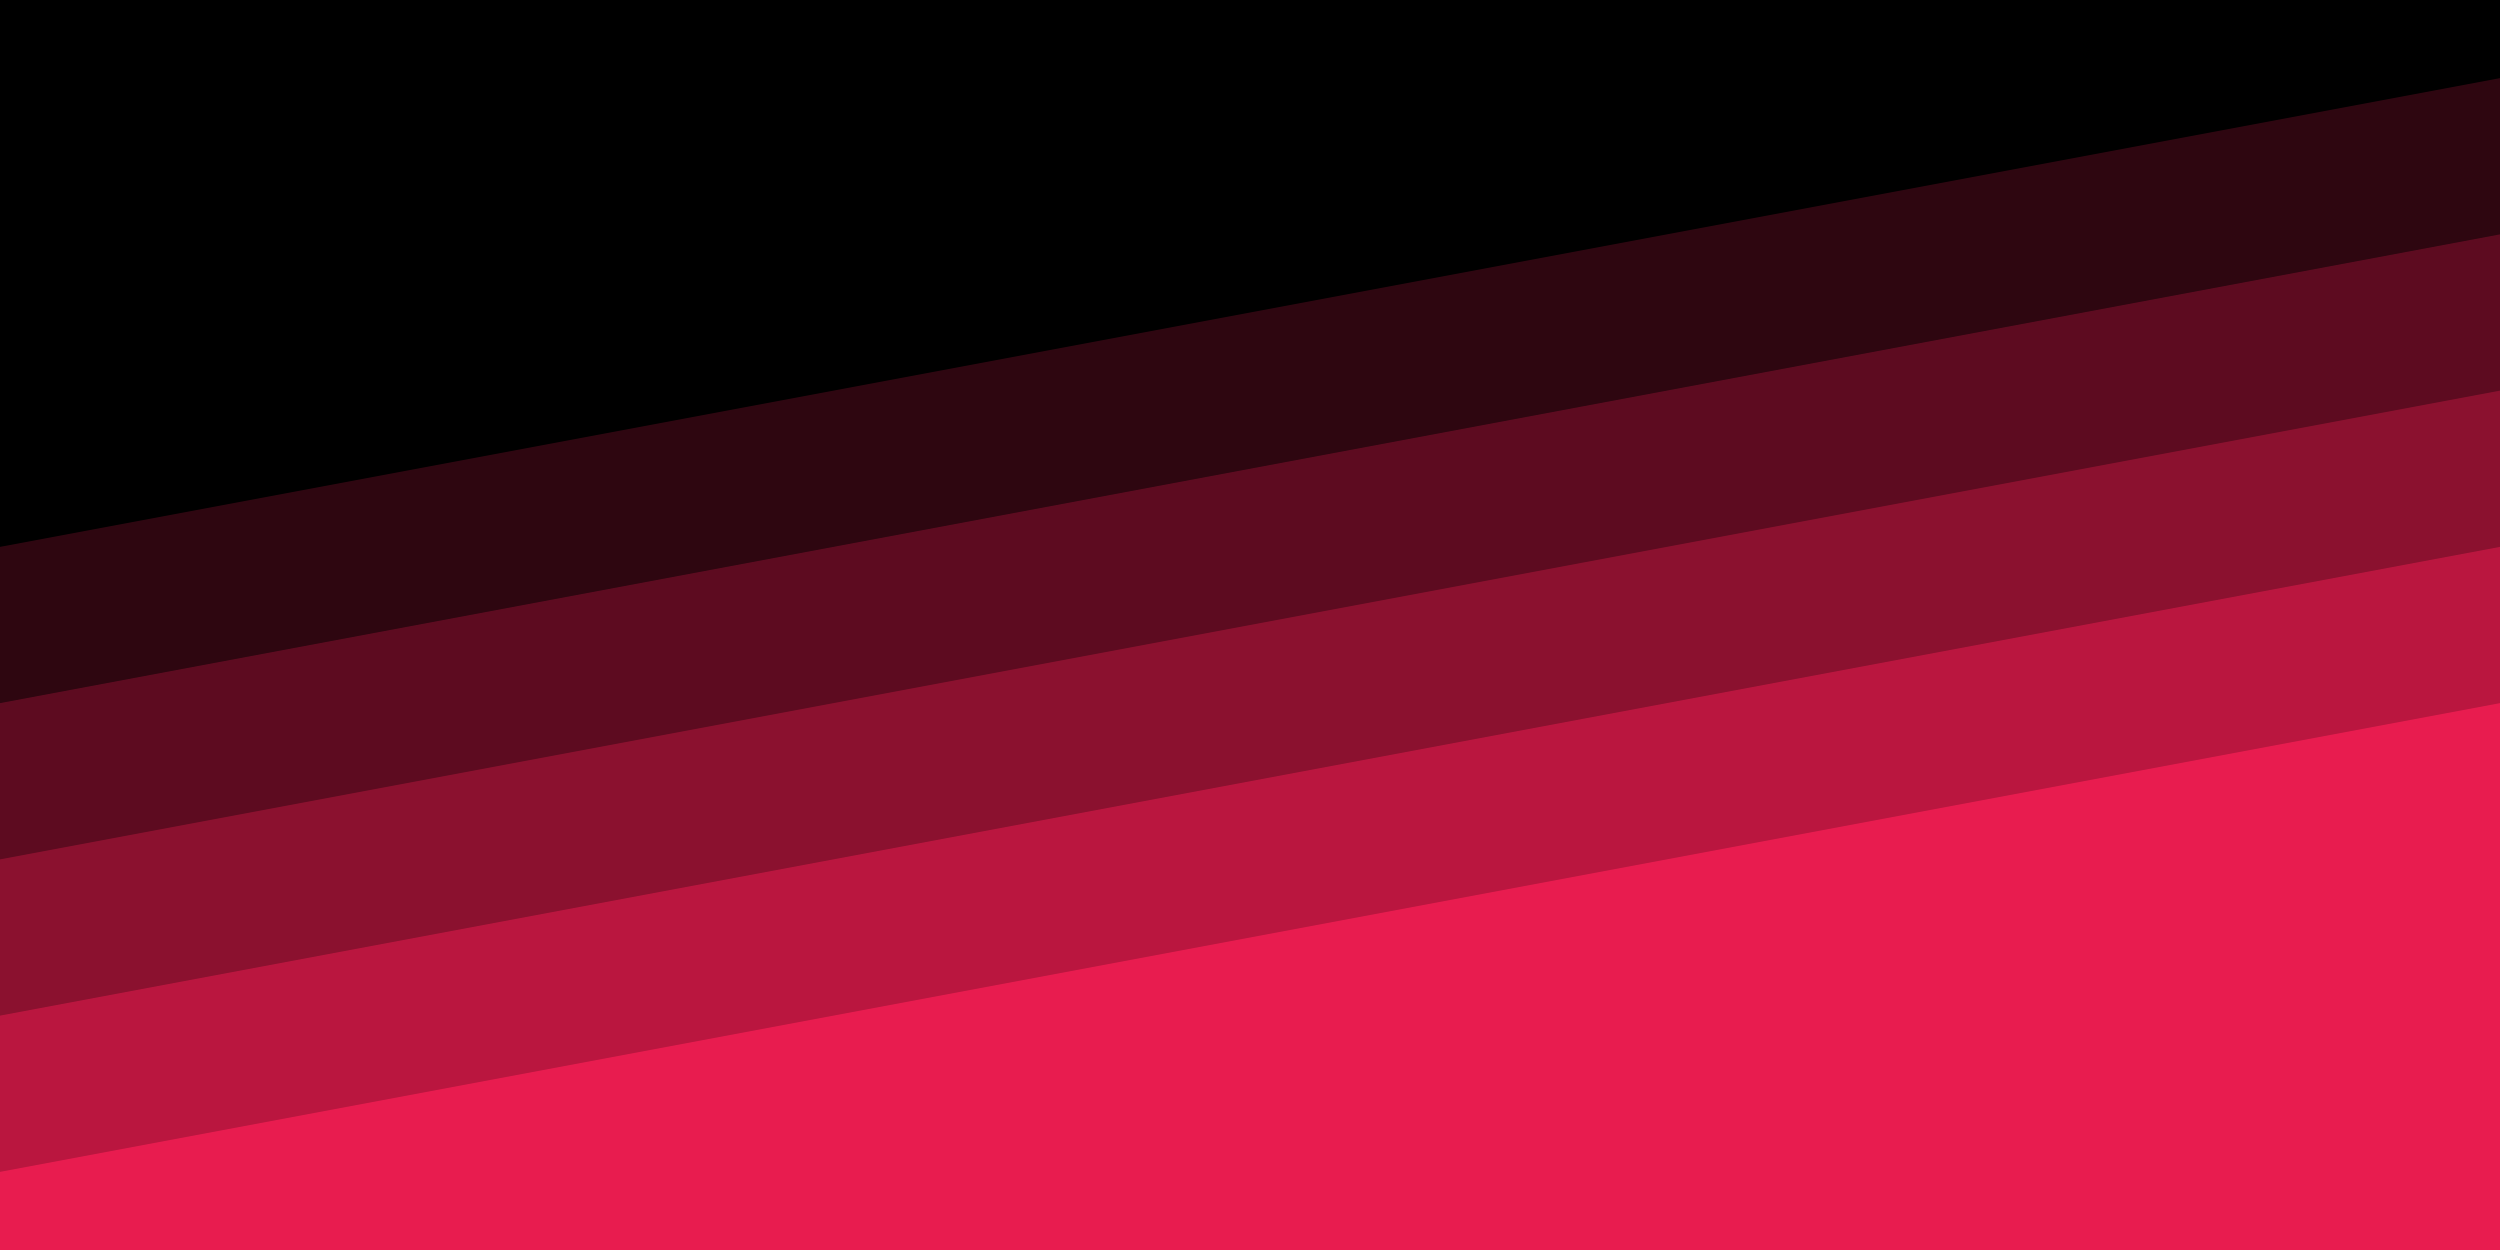
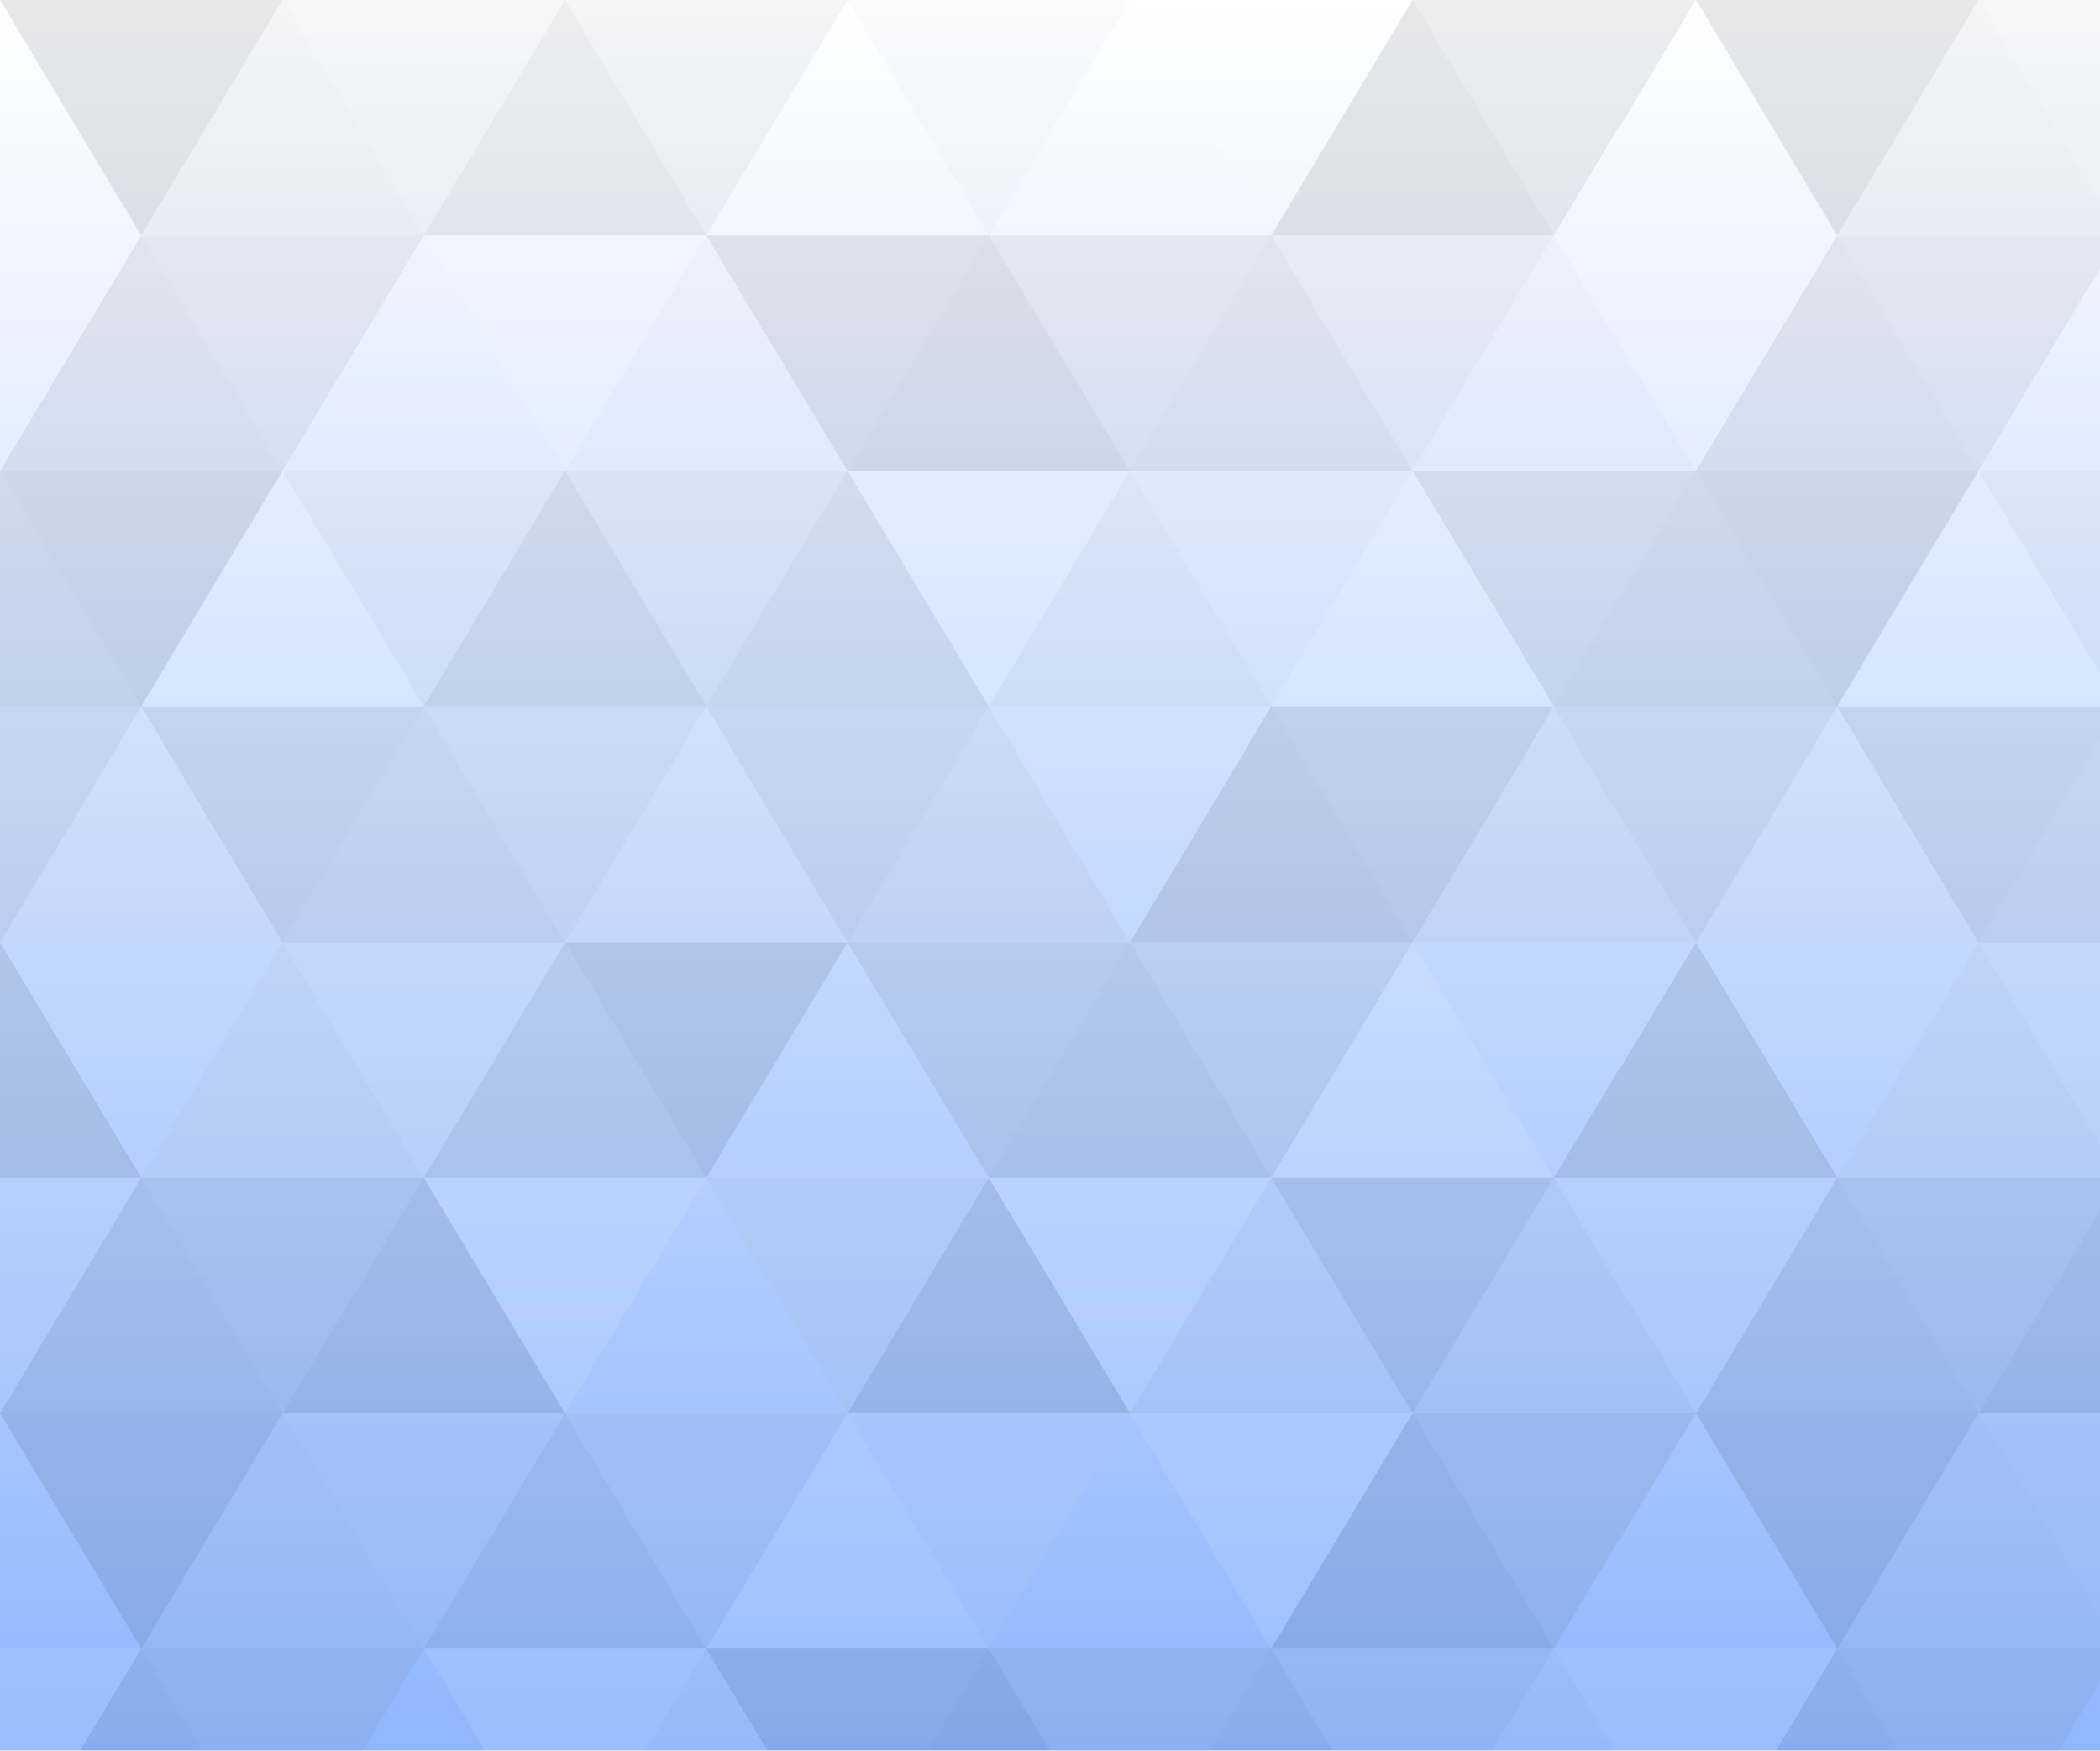
- <svg xmlns="http://www.w3.org/2000/svg" width="100%" height="100%" viewBox="0 0 1600 800">
-   <rect fill="#000000" width="1600" height="800" />
-   <g>
-     <polygon fill="#2e0610" points="1600 160 0 460 0 350 1600 50" />
-     <polygon fill="#5d0b20" points="1600 260 0 560 0 450 1600 150" />
-     <polygon fill="#8b112f" points="1600 360 0 660 0 550 1600 250" />
-     <polygon fill="#ba163f" points="1600 460 0 760 0 650 1600 350" />
-     <polygon fill="#e81c4f" points="1600 800 0 800 0 750 1600 450" />
-   </g>
+ <svg xmlns="http://www.w3.org/2000/svg" width="100%">
+   <rect fill="#ffffff" width="540" height="450" />
+   <defs>
+     <linearGradient id="a" gradientUnits="userSpaceOnUse" x1="0" x2="0" y1="0" y2="100%" gradientTransform="rotate(360,960,524)">
+       <stop offset="0" stop-color="#ffffff" />
+       <stop offset="1" stop-color="#8fb7ff" />
+     </linearGradient>
+     <pattern patternUnits="userSpaceOnUse" id="b" width="436" height="363.3" x="0" y="0" viewBox="0 0 1080 900">
+       <g fill-opacity="0.09">
+         <polygon fill="#444" points="90 150 0 300 180 300" />
+         <polygon points="90 150 180 0 0 0" />
+         <polygon fill="#AAA" points="270 150 360 0 180 0" />
+         <polygon fill="#DDD" points="450 150 360 300 540 300" />
+         <polygon fill="#999" points="450 150 540 0 360 0" />
+         <polygon points="630 150 540 300 720 300" />
+         <polygon fill="#DDD" points="630 150 720 0 540 0" />
+         <polygon fill="#444" points="810 150 720 300 900 300" />
+         <polygon fill="#FFF" points="810 150 900 0 720 0" />
+         <polygon fill="#DDD" points="990 150 900 300 1080 300" />
+         <polygon fill="#444" points="990 150 1080 0 900 0" />
+         <polygon fill="#DDD" points="90 450 0 600 180 600" />
+         <polygon points="90 450 180 300 0 300" />
+         <polygon fill="#666" points="270 450 180 600 360 600" />
+         <polygon fill="#AAA" points="270 450 360 300 180 300" />
+         <polygon fill="#DDD" points="450 450 360 600 540 600" />
+         <polygon fill="#999" points="450 450 540 300 360 300" />
+         <polygon fill="#999" points="630 450 540 600 720 600" />
+         <polygon fill="#FFF" points="630 450 720 300 540 300" />
+         <polygon points="810 450 720 600 900 600" />
+         <polygon fill="#DDD" points="810 450 900 300 720 300" />
+         <polygon fill="#AAA" points="990 450 900 600 1080 600" />
+         <polygon fill="#444" points="990 450 1080 300 900 300" />
+         <polygon fill="#222" points="90 750 0 900 180 900" />
+         <polygon points="270 750 180 900 360 900" />
+         <polygon fill="#DDD" points="270 750 360 600 180 600" />
+         <polygon points="450 750 540 600 360 600" />
+         <polygon points="630 750 540 900 720 900" />
+         <polygon fill="#444" points="630 750 720 600 540 600" />
+         <polygon fill="#AAA" points="810 750 720 900 900 900" />
+         <polygon fill="#666" points="810 750 900 600 720 600" />
+         <polygon fill="#999" points="990 750 900 900 1080 900" />
+         <polygon fill="#999" points="180 0 90 150 270 150" />
+         <polygon fill="#444" points="360 0 270 150 450 150" />
+         <polygon fill="#FFF" points="540 0 450 150 630 150" />
+         <polygon points="900 0 810 150 990 150" />
+         <polygon fill="#222" points="0 300 -90 450 90 450" />
+         <polygon fill="#FFF" points="0 300 90 150 -90 150" />
+         <polygon fill="#FFF" points="180 300 90 450 270 450" />
+         <polygon fill="#666" points="180 300 270 150 90 150" />
+         <polygon fill="#222" points="360 300 270 450 450 450" />
+         <polygon fill="#FFF" points="360 300 450 150 270 150" />
+         <polygon fill="#444" points="540 300 450 450 630 450" />
+         <polygon fill="#222" points="540 300 630 150 450 150" />
+         <polygon fill="#AAA" points="720 300 630 450 810 450" />
+         <polygon fill="#666" points="720 300 810 150 630 150" />
+         <polygon fill="#FFF" points="900 300 810 450 990 450" />
+         <polygon fill="#999" points="900 300 990 150 810 150" />
+         <polygon points="0 600 -90 750 90 750" />
+         <polygon fill="#666" points="0 600 90 450 -90 450" />
+         <polygon fill="#AAA" points="180 600 90 750 270 750" />
+         <polygon fill="#444" points="180 600 270 450 90 450" />
+         <polygon fill="#444" points="360 600 270 750 450 750" />
+         <polygon fill="#999" points="360 600 450 450 270 450" />
+         <polygon fill="#666" points="540 600 630 450 450 450" />
+         <polygon fill="#222" points="720 600 630 750 810 750" />
+         <polygon fill="#FFF" points="900 600 810 750 990 750" />
+         <polygon fill="#222" points="900 600 990 450 810 450" />
+         <polygon fill="#DDD" points="0 900 90 750 -90 750" />
+         <polygon fill="#444" points="180 900 270 750 90 750" />
+         <polygon fill="#FFF" points="360 900 450 750 270 750" />
+         <polygon fill="#AAA" points="540 900 630 750 450 750" />
+         <polygon fill="#FFF" points="720 900 810 750 630 750" />
+         <polygon fill="#222" points="900 900 990 750 810 750" />
+         <polygon fill="#222" points="1080 300 990 450 1170 450" />
+         <polygon fill="#FFF" points="1080 300 1170 150 990 150" />
+         <polygon points="1080 600 990 750 1170 750" />
+         <polygon fill="#666" points="1080 600 1170 450 990 450" />
+         <polygon fill="#DDD" points="1080 900 1170 750 990 750" />
+       </g>
+     </pattern>
+   </defs>
+   <rect x="0" y="0" fill="url(#a)" width="100%" height="100%" />
+   <rect x="0" y="0" fill="url(#b)" width="100%" height="100%" />
</svg>
